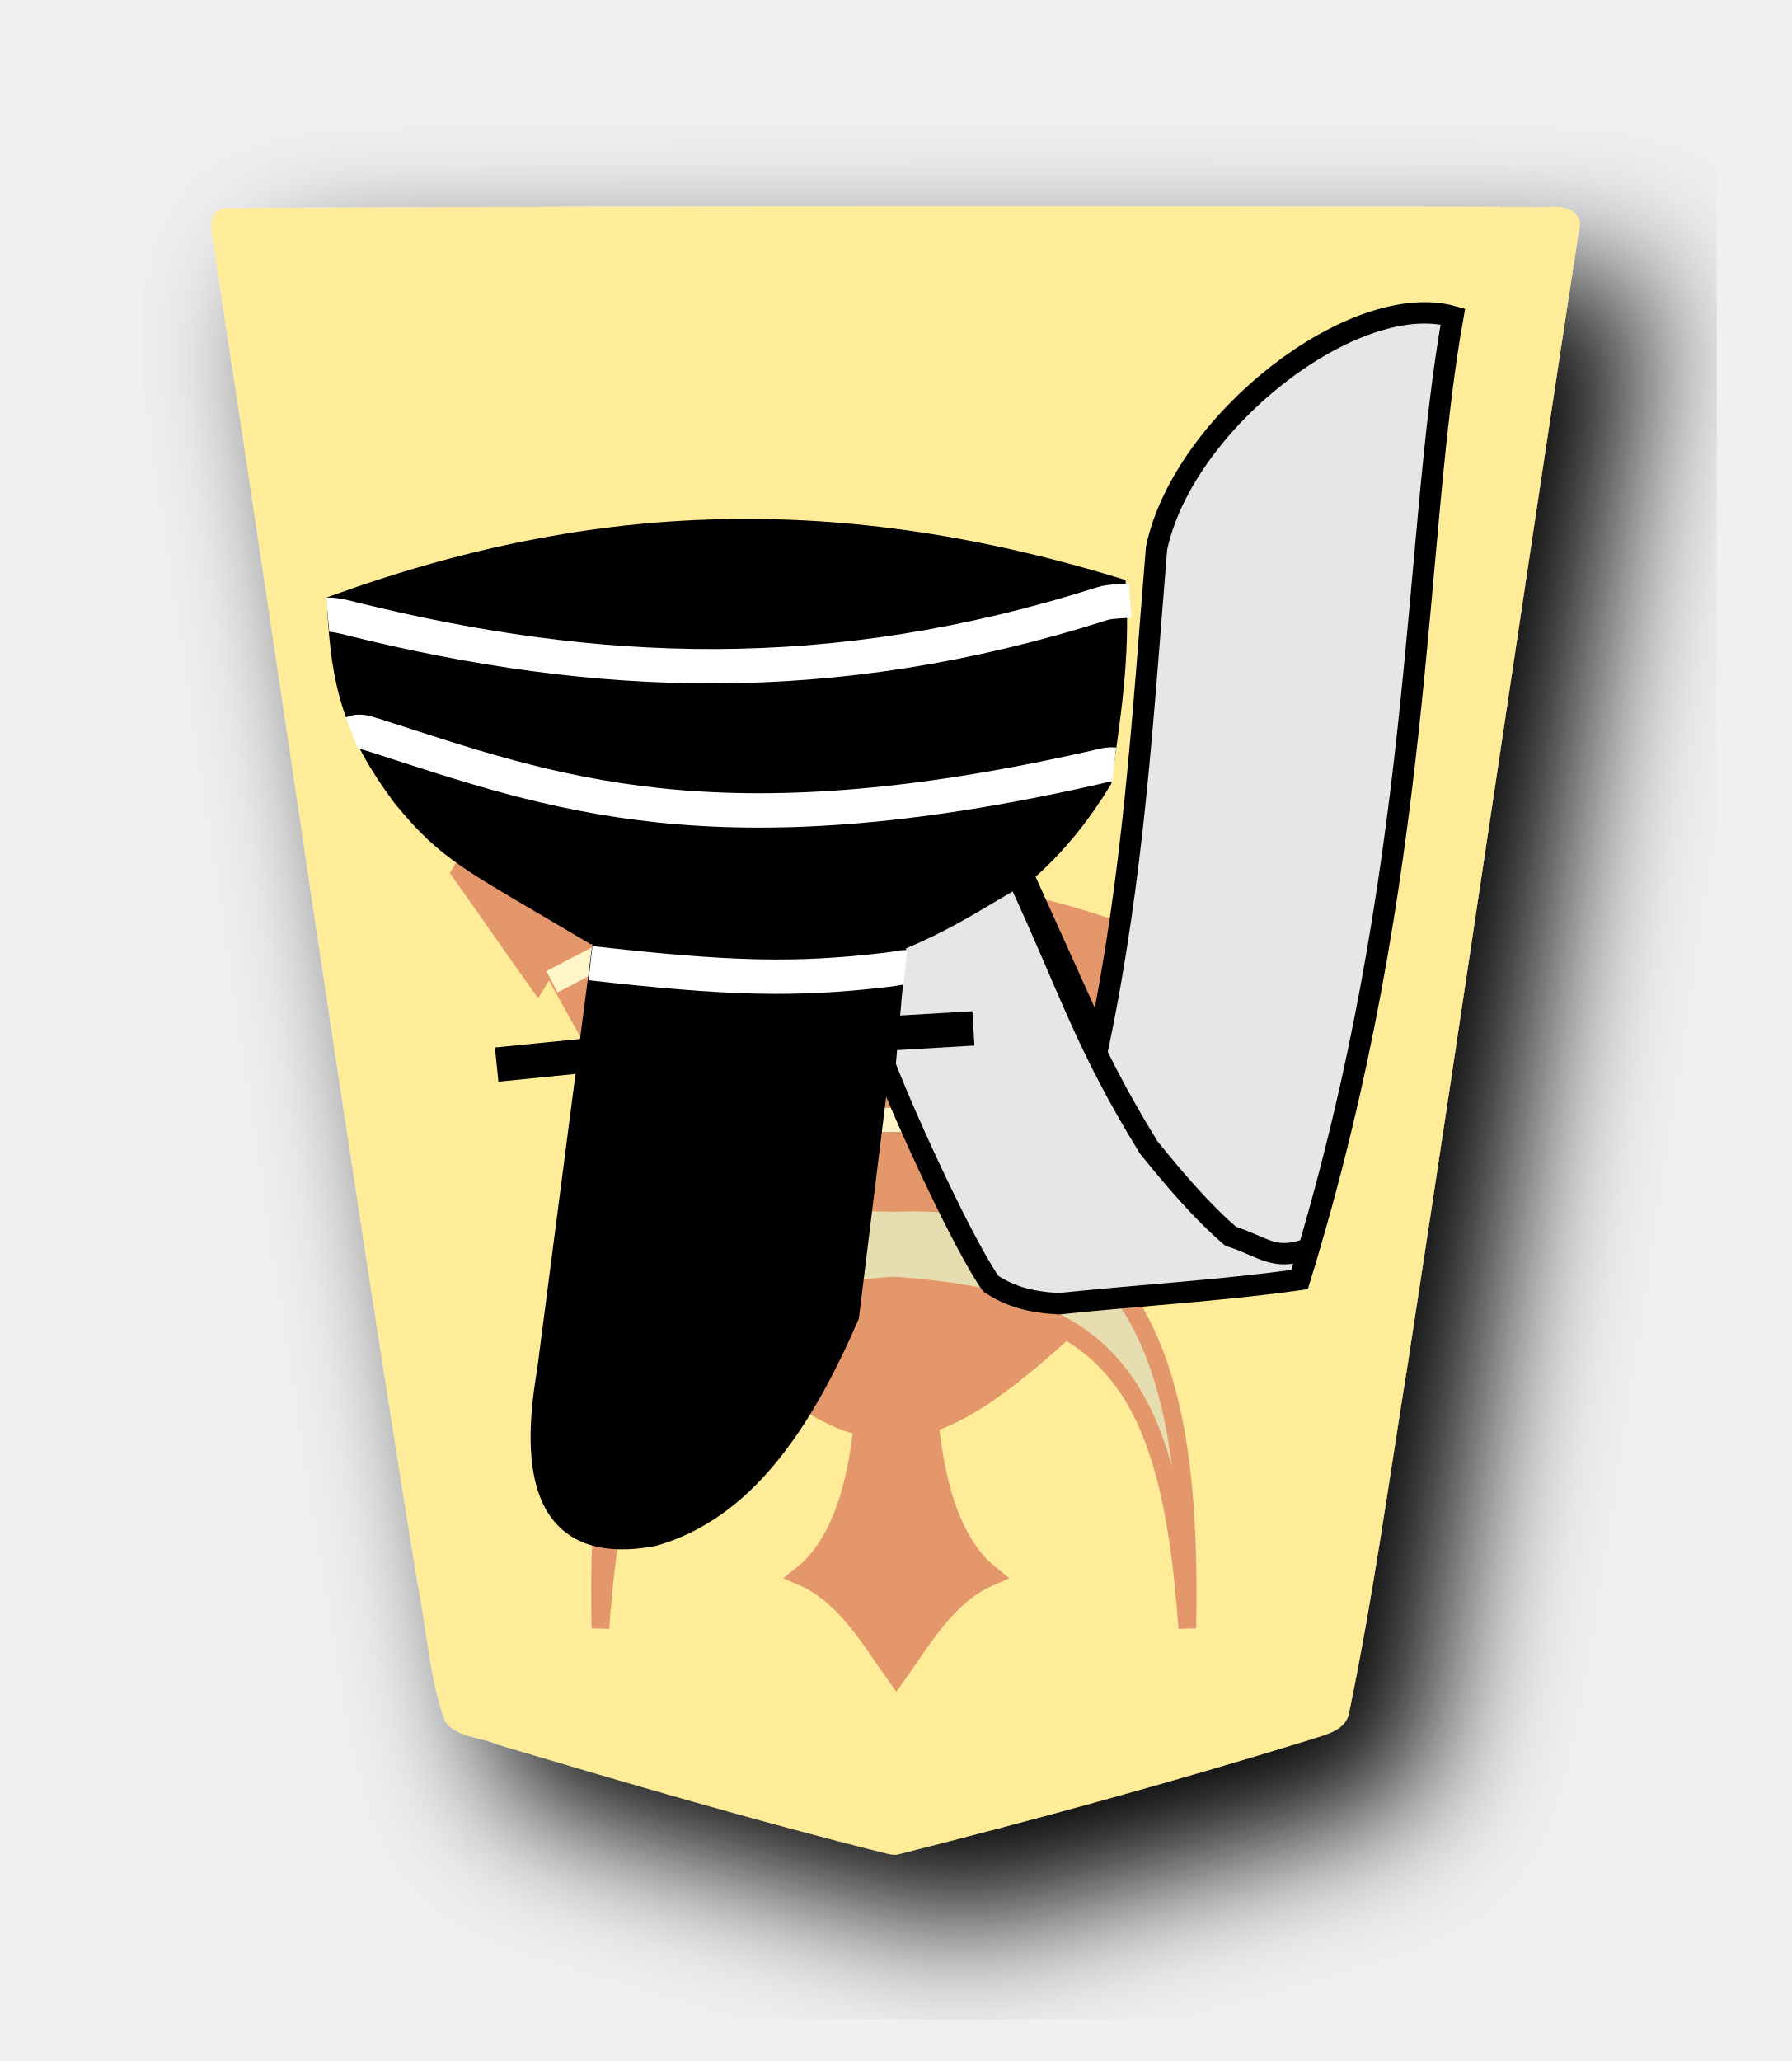
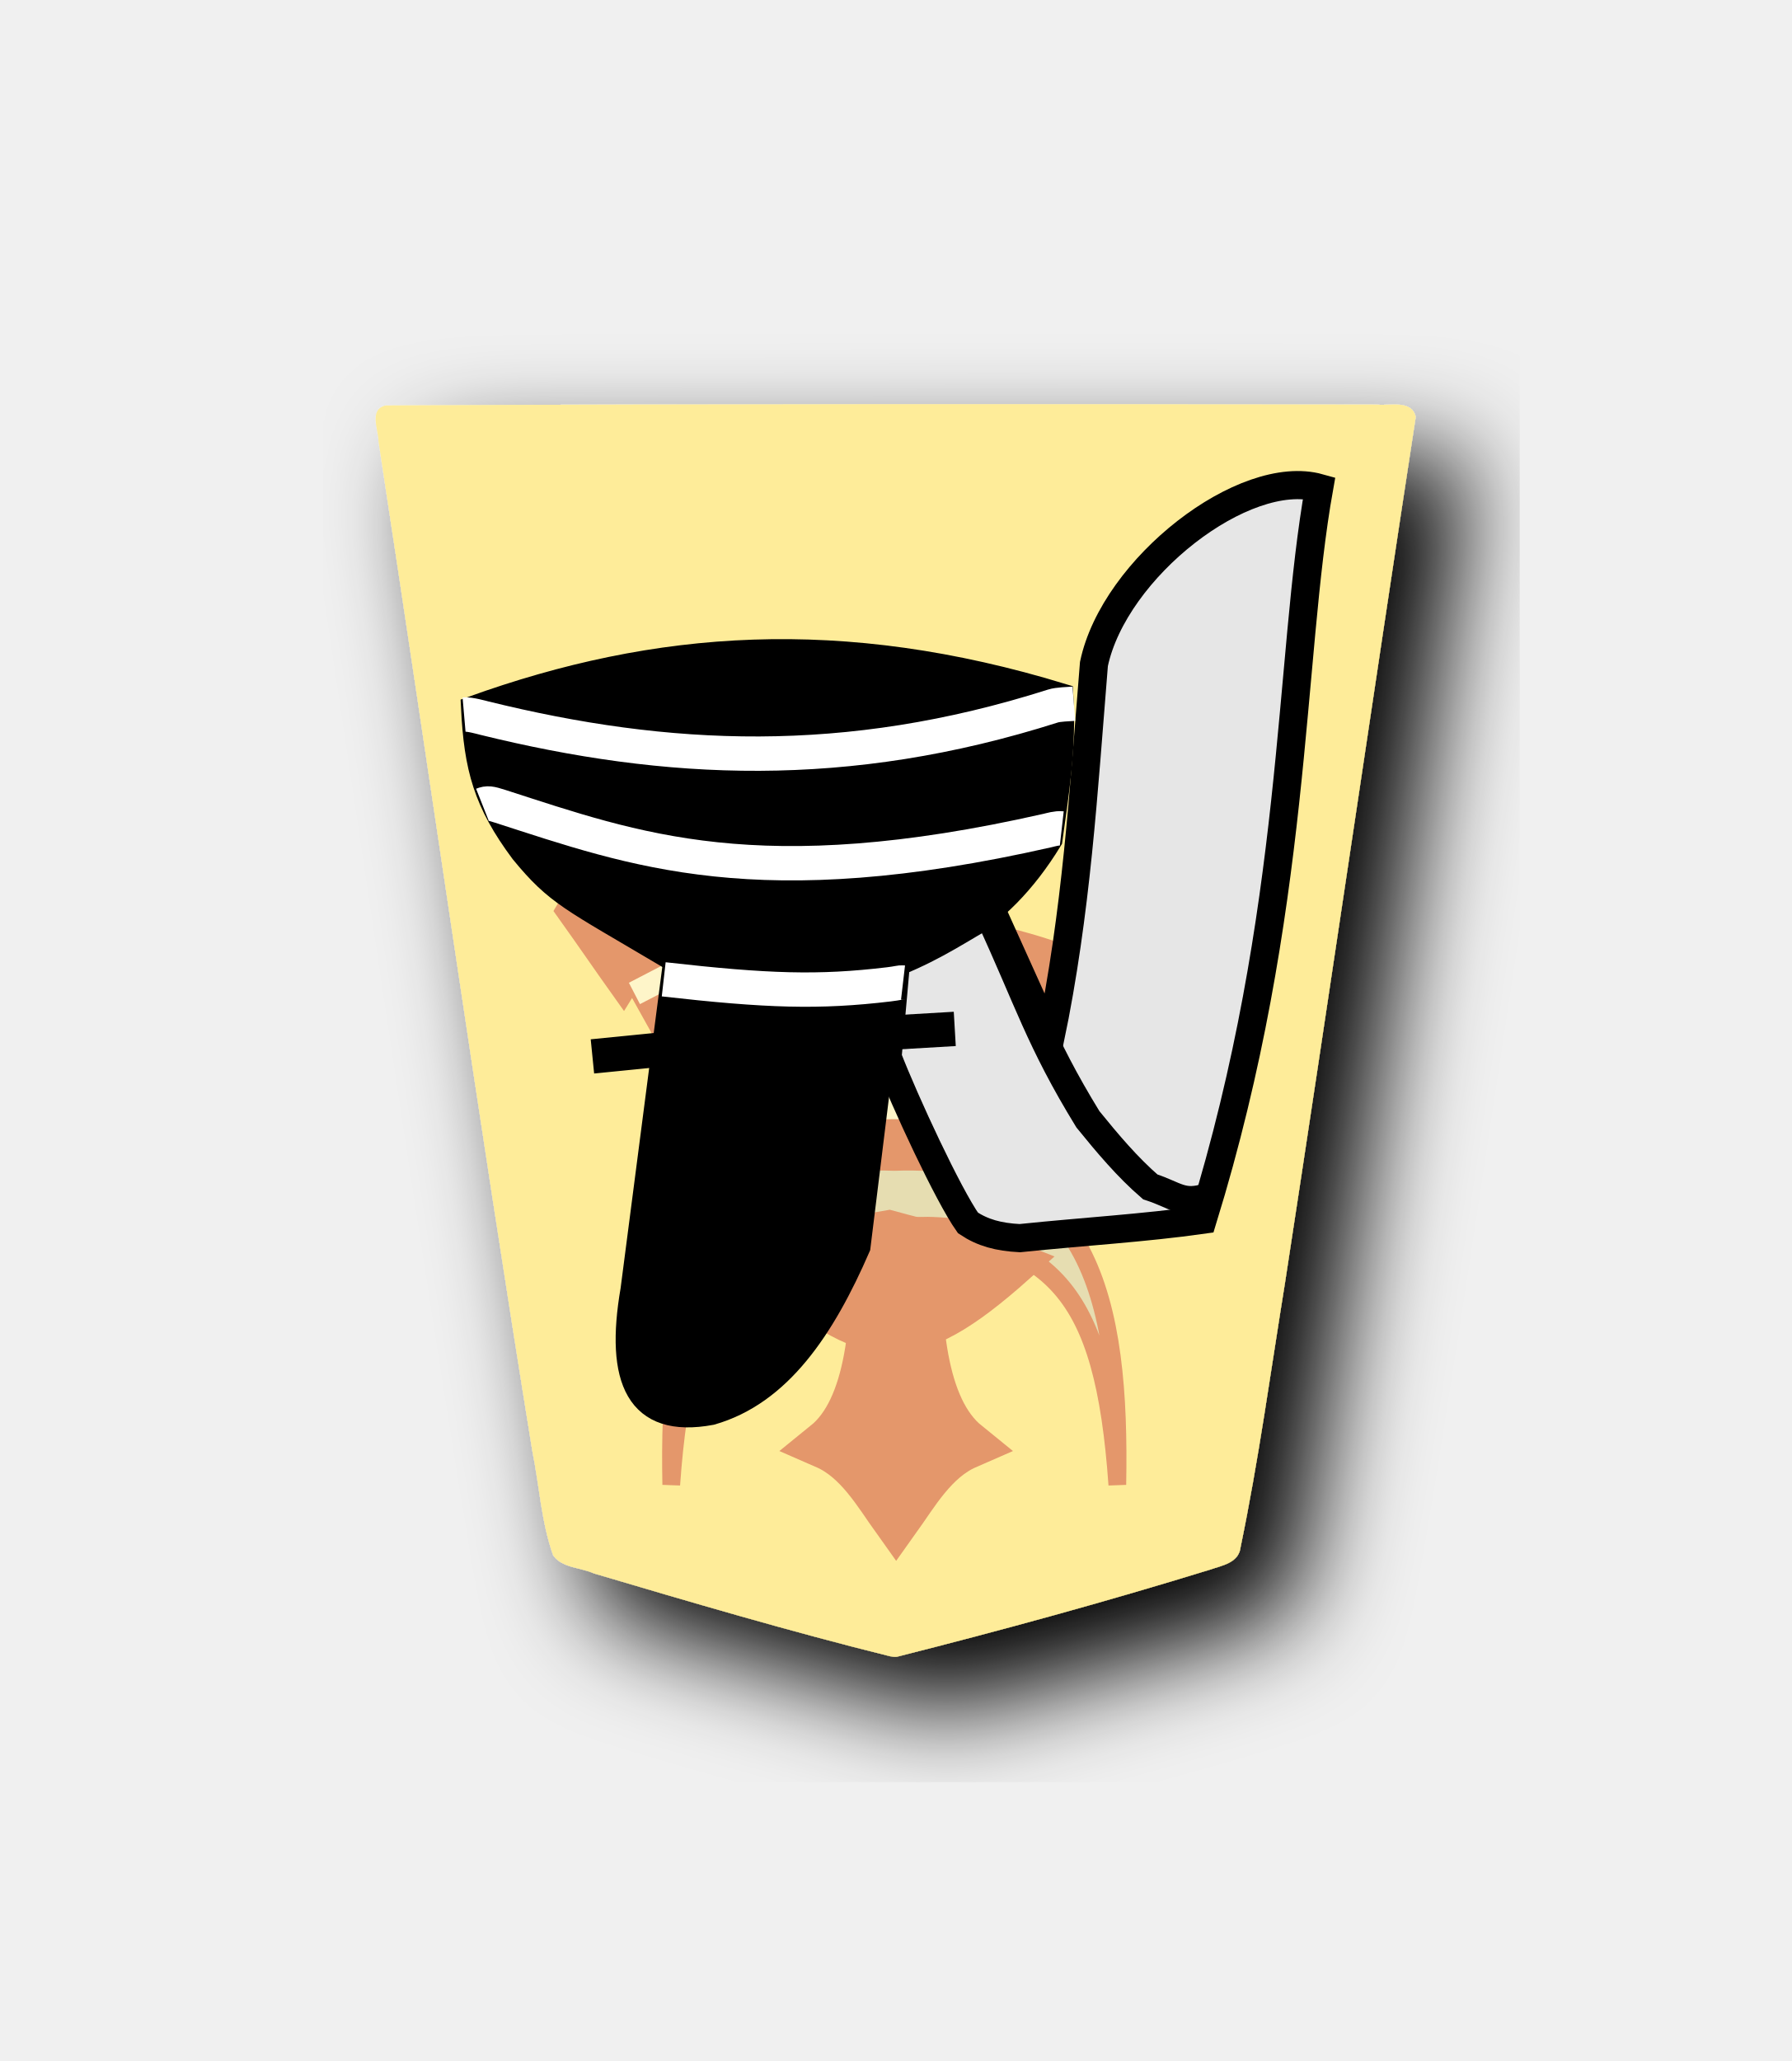
- <svg xmlns="http://www.w3.org/2000/svg" height="60" width="52.157">
+ <svg xmlns="http://www.w3.org/2000/svg" height="60" width="52.157" version="1.1" id="svg73">
+   <defs id="defs77" />
  <filter id="a">
-     <feGaussianBlur in="SourceAlpha" result="blur" stdDeviation="2" />
-     <feOffset dx="2" dy="2" result="offsetBlur" />
-     <feBlend in="SourceGraphic" in2="offsetBlur" mode="normal" />
+     <feGaussianBlur in="SourceAlpha" result="blur" stdDeviation="2" id="feGaussianBlur2" />
+     <feOffset dx="2" dy="2" result="offsetBlur" id="feOffset4" />
+     <feBlend in="SourceGraphic" in2="offsetBlur" mode="normal" id="feBlend6" />
  </filter>
-   <g transform="matrix(1 0 0 -1 -95.64097 81.11873)">
-     <g fill="#feec99" filter="url(#a)" transform="matrix(.9818505 0 0 -.9818505 -4.360504 104.3377)">
-       <path d="m-37.299-31.01c-4.096 1.034-8.171 2.152-12.208 3.395-.467.163-1.13.263-1.201.865-.709 3.416-1.178 6.885-1.737 10.331-1.73 11.255-3.378 22.528-5.1 33.78.155.682 1.013.424 1.51.48 12.894.025 25.788.03 38.68-.033.672-.156.28-.952.279-1.409-2.011-13.12-3.876-26.263-5.998-39.366-.277-1.356-.348-2.782-.816-4.087-.347-.497-1.073-.468-1.588-.704-3.832-1.137-7.673-2.267-11.55-3.231-.09-.017-.18-.032-.271-.021z" fill="#feec99" transform="matrix(-1 0 0 -1 91.157 47.625)" />
+   <g transform="matrix(0.76,0,0,-0.76,-66.4283,68.85024)" id="g71" style="stroke-width:1.316">
+     <g fill="#feec99" filter="url(#a)" transform="matrix(0.9818505,0,0,-0.9818505,-4.360504,104.3377)" id="g11" style="stroke-width:1.731">
+       <path d="m -37.299,-31.01 c -4.096,1.034 -8.171,2.152 -12.208,3.395 -0.467,0.163 -1.13,0.263 -1.201,0.865 -0.709,3.416 -1.178,6.885 -1.737,10.331 -1.73,11.255 -3.378,22.528 -5.1,33.78 0.155,0.682 1.013,0.424 1.51,0.48 12.894,0.025 25.788,0.03 38.68,-0.033 0.672,-0.156 0.28,-0.952 0.279,-1.409 -2.011,-13.12 -3.876,-26.263 -5.998,-39.366 -0.277,-1.356 -0.348,-2.782 -0.816,-4.087 -0.347,-0.497 -1.073,-0.468 -1.588,-0.704 -3.832,-1.137 -7.673,-2.267 -11.55,-3.231 -0.09,-0.017 -0.18,-0.032 -0.271,-0.021 z" fill="#feec99" transform="rotate(180,45.5785,23.8125)" id="path9" style="stroke-width:2.278" />
    </g>
-     <g opacity=".469" transform="matrix(-.7005504 0 0 .7005504 342.735 -15.52492)">
-       <g transform="translate(-.190919)">
-         <g stroke="#000" transform="translate(31.46625 -52.3259)">
-           <g stroke="#c83737">
-             <path d="m282.83 136.555c.204-5.886-.282-11.142-3.009-13.33 2.021-.874 3.211-2.979 4.365-4.579 1.153 1.599 2.344 3.705 4.365 4.579-2.727 2.187-3.213 7.444-3.009 13.33v0c-.479.154-.912.23-1.356.233-.444-.003-.877-.079-1.356-.233z" fill="#c83737" transform="matrix(.8817882 0 0 .8893486 33.59414 15.21736)" />
-             <path d="m97.159 111.627c-2.764 121.39 19.615 224.192 177.984 219.075 158.37 5.117 180.748-97.685 177.984-219.075-11.065 132.287-51.513 167.403-177.984 175.038-126.471-7.634-166.919-42.751-177.984-175.038z" fill="#ccc" stroke-width="10.741" transform="matrix(.06852995 0 0 .08094496 265.4334 113.5891)" />
-             <path d="m166.796 305.119-54.464 95.975-8.754-6.962-40.59 61.713-7.283-9.989c-17.702 21.022-27.021 32.762-44.724 53.783 14.216 20.56 44.129 49.69 71.961 55.397 13.293-25.846 83.134-195.794 102.034-237.339m195.234-12.578 54.464 95.975 8.754-6.962 40.59 61.713 7.283-9.989c17.702 21.022 27.021 32.762 44.724 53.783-14.216 20.56-44.129 49.69-71.961 55.397-13.293-25.846-83.134-195.794-102.034-237.339" fill="#c83737" stroke-width="13.427" transform="matrix(.06852995 0 0 .08094496 265.4334 113.5891)" />
-             <path d="m273.596 150.941c7.368 2.998 14.491 3.094 21.344 0l-4.026-11.426c-4.026 1.6-9.195 1.934-13.229-.091z" fill="#c83737" stroke-width=".985" />
+     <g opacity="0.469" transform="matrix(-0.7005504,0,0,0.7005504,342.735,-15.52492)" id="g39" style="stroke-width:1.731">
+       <g transform="translate(-0.190919)" id="g35" style="stroke-width:1.316">
+         <g stroke="#000000" transform="translate(31.46625,-52.3259)" id="g25" style="stroke-width:1.731">
+           <g stroke="#c83737" id="g21" style="stroke-width:2.278">
+             <path d="m 282.83,136.555 c 0.204,-5.886 -0.282,-11.142 -3.009,-13.33 2.021,-0.874 3.211,-2.979 4.365,-4.579 1.153,1.599 2.344,3.705 4.365,4.579 -2.727,2.187 -3.213,7.444 -3.009,13.33 v 4e-5 c -0.479,0.154 -0.912,0.23 -1.356,0.233 -0.444,-0.003 -0.877,-0.079 -1.356,-0.233 z" fill="#c83737" transform="matrix(0.8817882,0,0,0.8893486,33.59414,15.21736)" id="path13" style="stroke-width:2.997" />
+             <path d="M 97.159,111.627 C 94.395,233.017 116.773,335.819 275.143,330.702 433.513,335.819 455.891,233.017 453.127,111.627 442.062,243.914 401.615,279.031 275.143,286.665 148.672,279.031 108.224,243.914 97.159,111.627 Z" fill="#cccccc" stroke-width="14.133" transform="matrix(0.06852995,0,0,0.08094496,265.4334,113.5891)" id="path15" />
+             <path d="m 166.796,305.119 -54.464,95.975 -8.754,-6.962 -40.59,61.713 -7.283,-9.989 c -17.702,21.022 -27.021,32.762 -44.724,53.783 14.216,20.56 44.129,49.69 71.961,55.397 13.293,-25.846 83.134,-195.794 102.034,-237.339 m 195.234,-12.578 54.464,95.975 8.754,-6.962 40.59,61.713 7.283,-9.989 c 17.702,21.022 27.021,32.762 44.724,53.783 -14.216,20.56 -44.129,49.69 -71.961,55.397 -13.293,-25.846 -83.134,-195.794 -102.034,-237.339" fill="#c83737" stroke-width="17.667" transform="matrix(0.06852995,0,0,0.08094496,265.4334,113.5891)" id="path17" />
+             <path d="m 273.596,150.941 c 7.368,2.998 14.491,3.094 21.344,0 l -4.026,-11.426 c -4.026,1.6 -9.195,1.934 -13.229,-0.091 z" fill="#c83737" stroke-width="1.296" id="path19" />
          </g>
-           <path d="m277.406 142.092c4.274 2.181 9.44 2.241 13.607-.031" fill="none" stroke="#fff" />
+           <path d="m 277.406,142.092 c 4.274,2.181 9.44,2.241 13.607,-0.031" fill="none" stroke="#ffffff" id="path23" style="stroke-width:2.278" />
        </g>
-         <g fill="none" stroke="#fff">
-           <path d="m305.386 89.887c2.95 1.931 1.523 1.134 2.581 1.912m19.452-2c-2.95 1.931-1.833.736-2.891 1.514" transform="translate(-.795495 2.740039)" />
-           <path d="m303.464 92.473 4.109 2.132m24.463-2.132-4.109 2.132" transform="translate(-2.069544 4.683662)" />
-           <path d="m305.437 99.101 4.505-11.902m11.651-.223 4.25 12.266" />
+         <g fill="none" stroke="#ffffff" id="g33" style="stroke-width:1.731">
+           <path d="m 305.386,89.887 c 2.95,1.931 1.523,1.134 2.581,1.912 m 19.452,-2 c -2.95,1.931 -1.833,0.736 -2.891,1.514" transform="translate(-0.795495,2.740039)" id="path27" style="stroke-width:1.316" />
+           <path d="m 303.464,92.473 4.109,2.132 m 24.463,-2.132 -4.109,2.132" transform="translate(-2.069544,4.683662)" id="path29" style="stroke-width:1.316" />
+           <path d="m 305.437,99.101 4.505,-11.902 m 11.651,-0.223 4.25,12.266" id="path31" style="stroke-width:1.316" />
        </g>
      </g>
-       <path d="m308.939 82.397c5.872-5.234 8.038-4.799 13.62.085-2.865 1.17-3.08 1.033-6.698 1.682-2.515-.68-.546-.174-3.609-.455z" fill="#c83737" stroke="#c83737" />
+       <path d="m 308.939,82.397 c 5.872,-5.234 8.038,-4.799 13.62,0.085 -2.865,1.17 -3.08,1.033 -6.698,1.682 -2.515,-0.68 -0.546,-0.174 -3.609,-0.455 z" fill="#c83737" stroke="#c83737" id="path37" style="stroke-width:2.278" />
    </g>
-     <g transform="matrix(.7782385 0 0 .7782385 -12.40435 -9.583197)">
-       <g stroke-width=".6" transform="matrix(1.333333 0 0 -1.333333 -.729282 396.8507)">
-         <path d="m118.608 240.095 2.675-.268" fill="none" stroke="#000" stroke-width=".964" />
-         <g stroke-width=".6">
-           <g stroke="#000">
-             <path d="m114.124 227.219c6.709.471 12.996.068 22.131.001m-.689 4.893c-3.946 6.473-10.013 4.359-14.242 4.302-3.534-2.095-4.053-2.265-5.348-3.843-1.369-1.839-1.717-3.117-1.827-5.375 6.827-2.46 13.65-2.965 21.819-.47.125 2.005-.174 3.706-.402 5.386z" stroke-width=".6" />
-             <g stroke-width="1.554" transform="matrix(.3859882 0 0 -.3859882 -302.32 294.2784)">
-               <path d="m1134.293 141.964c2.546 12.293 3.185 23.556 4.198 35.943 1.943 9.214 14.401 18.842 21.54 16.842-2.932-16.412-2.032-40.456-11.142-69.998-5.61-.793-11.377-1.122-17.493-1.757-2.038.106-3.542.515-4.954 1.455-1.896 2.68-6.004 11.521-7.692 15.867l.805 9.044c3.986 1.632 6.222 3.263 9.188 4.895z" fill="#e6e6e6" />
-               <path d="m1128.508 153.787c3.687-7.96 4.77-11.874 9.407-19.427 1.879-2.316 3.789-4.585 5.961-6.462 2.47-.799 3.083-1.784 5.553-.949" fill="none" />
+     <g transform="matrix(0.7782385,0,0,0.7782385,-12.40435,-9.583197)" id="g69" style="stroke-width:1.316">
+       <g stroke-width="0.789" transform="matrix(1.333333,0,0,-1.333333,-0.729282,396.8507)" id="g61">
+         <path d="m 118.608,240.095 2.675,-0.268" fill="none" stroke="#000000" stroke-width="1.268" id="path41" />
+         <g stroke-width="0.789" id="g57">
+           <g stroke="#000000" id="g53" style="stroke-width:1.039">
+             <path d="m 114.124,227.219 c 6.709,0.471 12.996,0.068 22.131,7.8e-4 m -0.689,4.893 c -3.946,6.473 -10.013,4.359 -14.242,4.302 -3.534,-2.095 -4.053,-2.265 -5.348,-3.843 -1.369,-1.839 -1.717,-3.117 -1.827,-5.375 6.827,-2.46 13.65,-2.965 21.819,-0.47 0.125,2.005 -0.174,3.706 -0.402,5.386 z" stroke-width="0.789" id="path43" />
+             <g stroke-width="2.045" transform="matrix(0.3859882,0,0,-0.3859882,-302.32,294.2785)" id="g49">
+               <path d="m 1134.293,141.964 c 2.546,12.293 3.185,23.556 4.198,35.943 1.943,9.214 14.401,18.842 21.54,16.842 -2.932,-16.412 -2.032,-40.456 -11.142,-69.998 -5.61,-0.793 -11.377,-1.122 -17.493,-1.757 -2.038,0.106 -3.542,0.515 -4.954,1.455 -1.896,2.68 -6.004,11.521 -7.692,15.867 l 0.805,9.044 c 3.986,1.632 6.222,3.263 9.188,4.895 z" fill="#e6e6e6" id="path45" style="stroke-width:2.691" />
+               <path d="m 1128.508,153.787 c 3.687,-7.96 4.77,-11.874 9.407,-19.427 1.879,-2.316 3.789,-4.585 5.961,-6.462 2.47,-0.799 3.083,-1.784 5.553,-0.949" fill="none" id="path47" style="stroke-width:2.691" />
            </g>
-             <path d="m121.635 236.411-1.596 12.295c-.575 3.328.189 5.118 2.961 4.602 2.554-.726 4.173-3.159 5.478-6.164l1.298-10.541c-4.459.424-5.932.117-8.14-.191z" stroke-width=".6" />
+             <path d="m 121.635,236.411 -1.596,12.295 c -0.575,3.328 0.189,5.118 2.961,4.602 2.554,-0.726 4.173,-3.159 5.478,-6.164 l 1.298,-10.541 c -4.459,0.424 -5.932,0.117 -8.14,-0.191 z" stroke-width="0.789" id="path51" />
          </g>
-           <path d="m114.546 230.804c.192-.076.282-.062.668.062 4.965 1.6 9.507 3.317 20.202.889.1-.023.344-.097.521-.077" fill="none" stroke="#fff" stroke-width=".964" />
+           <path d="m 114.546,230.804 c 0.192,-0.076 0.282,-0.062 0.668,0.062 4.965,1.6 9.507,3.317 20.202,0.889 0.1,-0.023 0.344,-0.097 0.521,-0.077" fill="none" stroke="#ffffff" stroke-width="1.268" id="path55" />
        </g>
-         <path d="m126.314 239.412 5.672-.332" fill="none" stroke="#000" stroke-width=".964" />
+         <path d="m 126.314,239.412 5.672,-0.332" fill="none" stroke="#000000" stroke-width="1.268" id="path59" />
      </g>
-       <g fill="none" stroke="#fff" stroke-width="1.285">
-         <path d="m151.095 93.551c.279.024.88-.147 1.001-.177 8.975-2.211 17.801-2.648 27.993.597.252.08.756.091 1.026.112" />
-         <path d="m160.924 80.518c5.121-.58 7.63-.659 11.078-.248.44.052.574.107.703.092" />
+       <g fill="none" stroke="#ffffff" stroke-width="1.691" id="g67">
+         <path d="m 151.095,93.551 c 0.279,0.024 0.88,-0.147 1.001,-0.177 8.975,-2.211 17.801,-2.648 27.993,0.597 0.252,0.08 0.756,0.091 1.026,0.112" id="path63" style="stroke-width:1.691" />
+         <path d="m 160.924,80.518 c 5.121,-0.58 7.63,-0.659 11.078,-0.248 0.44,0.052 0.574,0.107 0.703,0.092" id="path65" style="stroke-width:1.691" />
      </g>
    </g>
  </g>
</svg>
